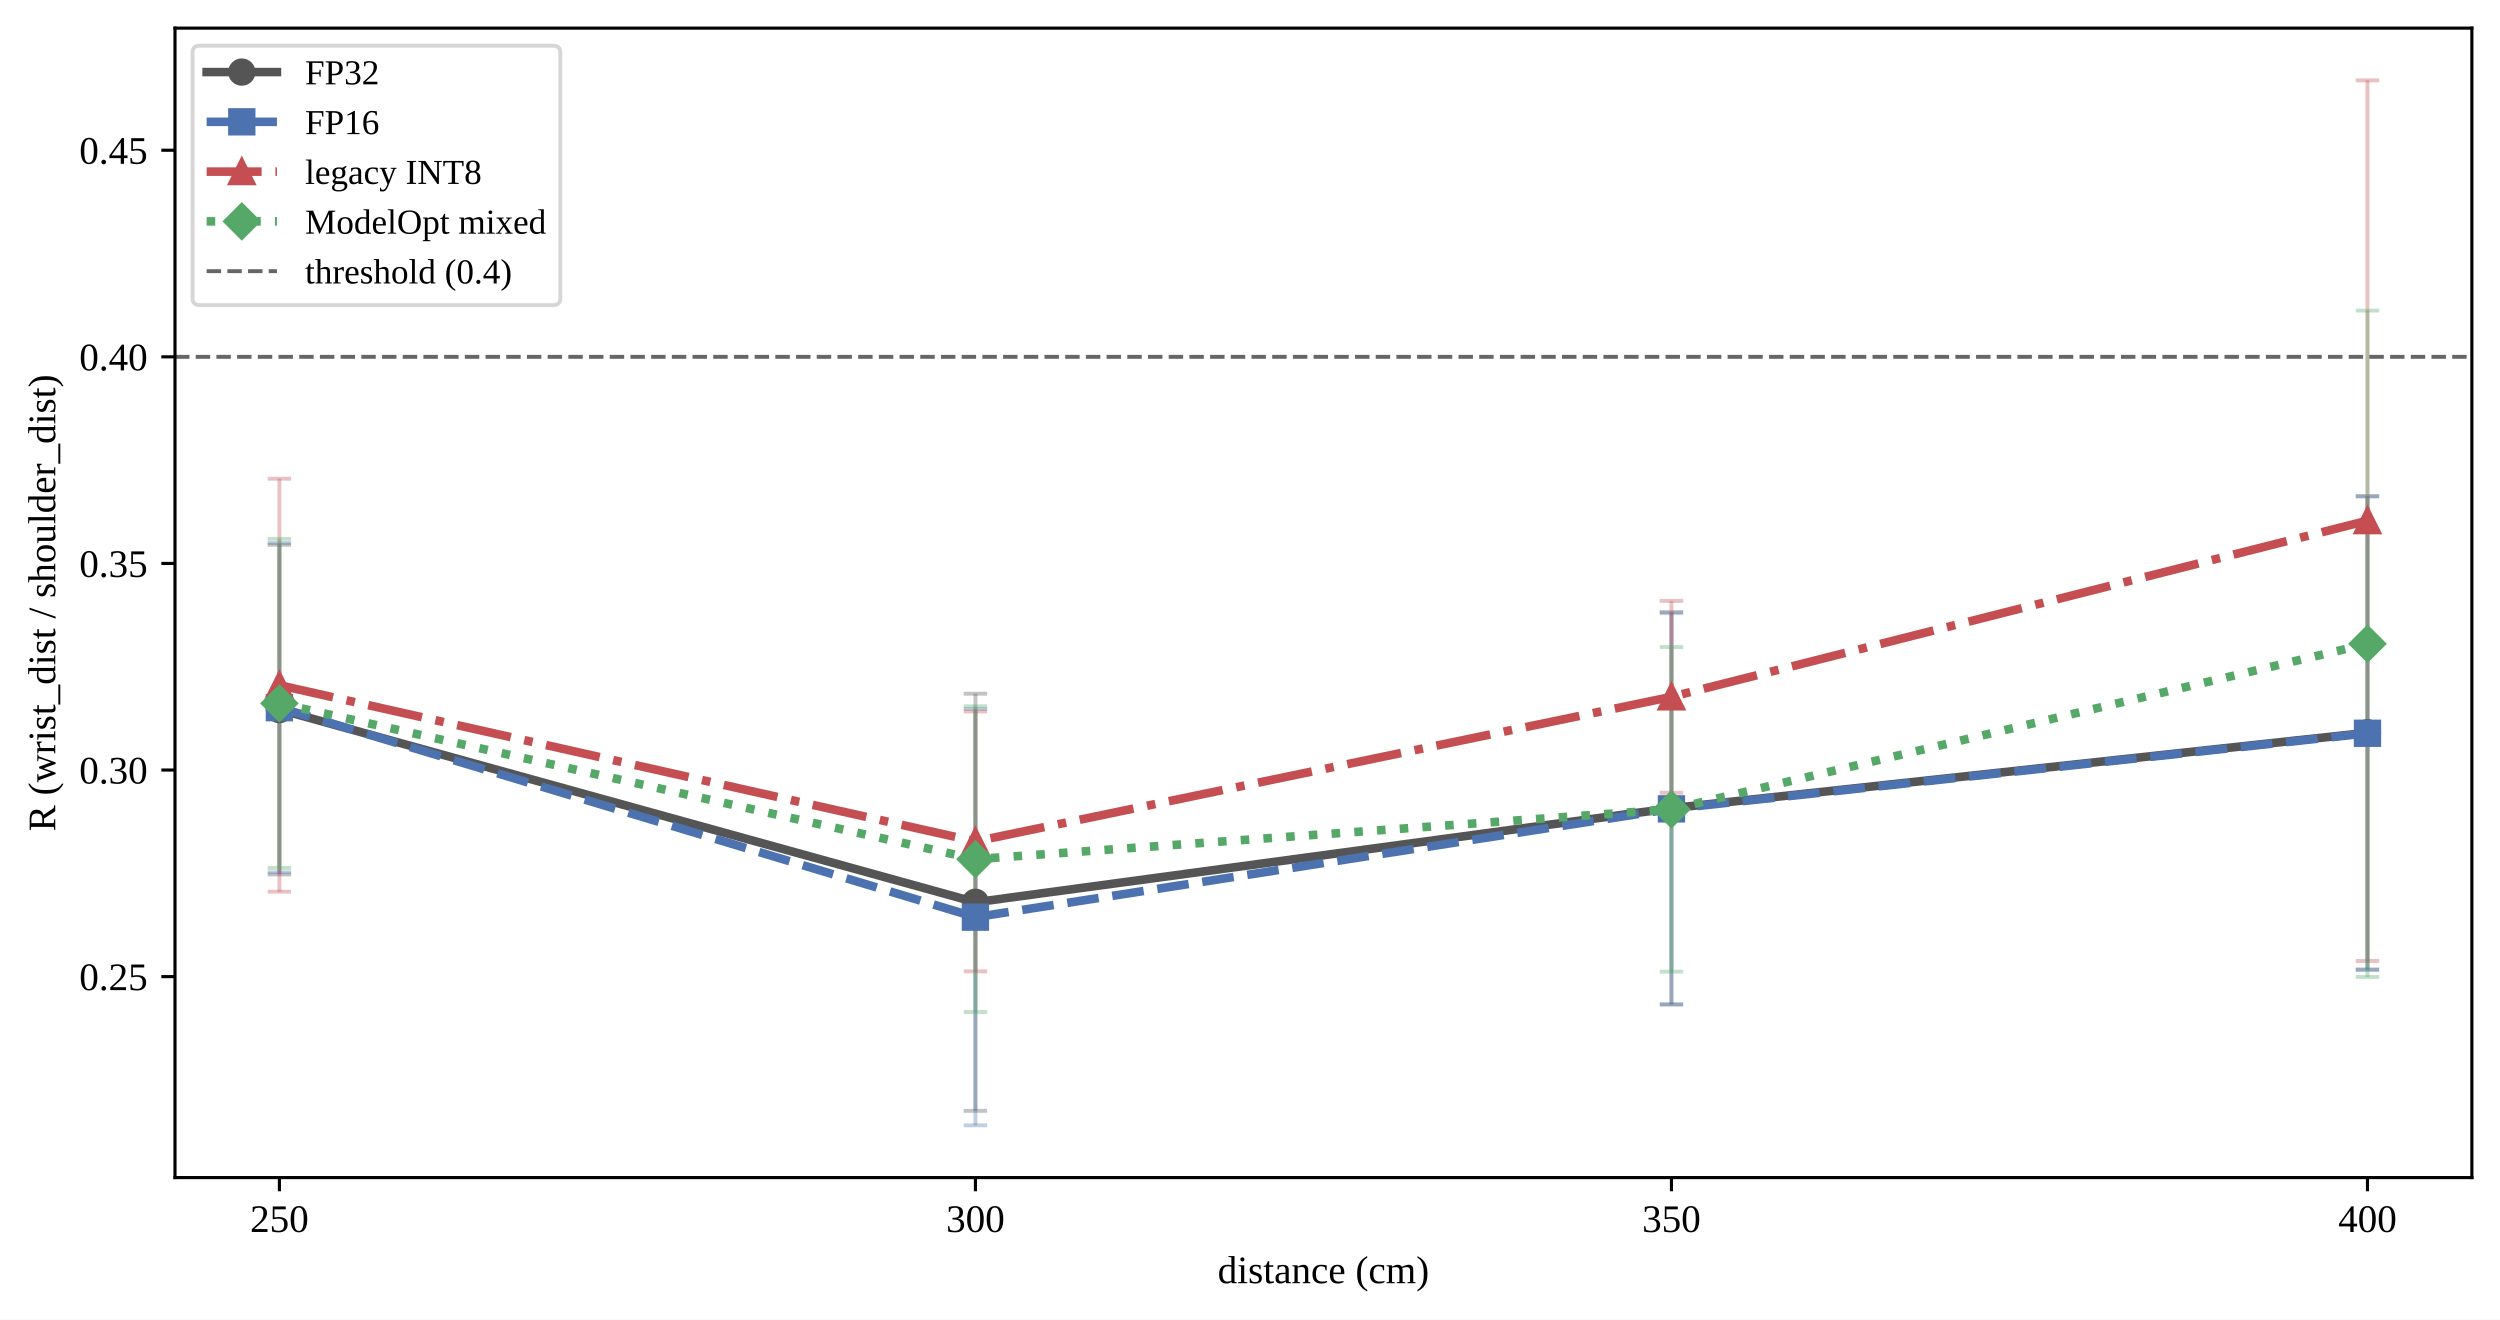
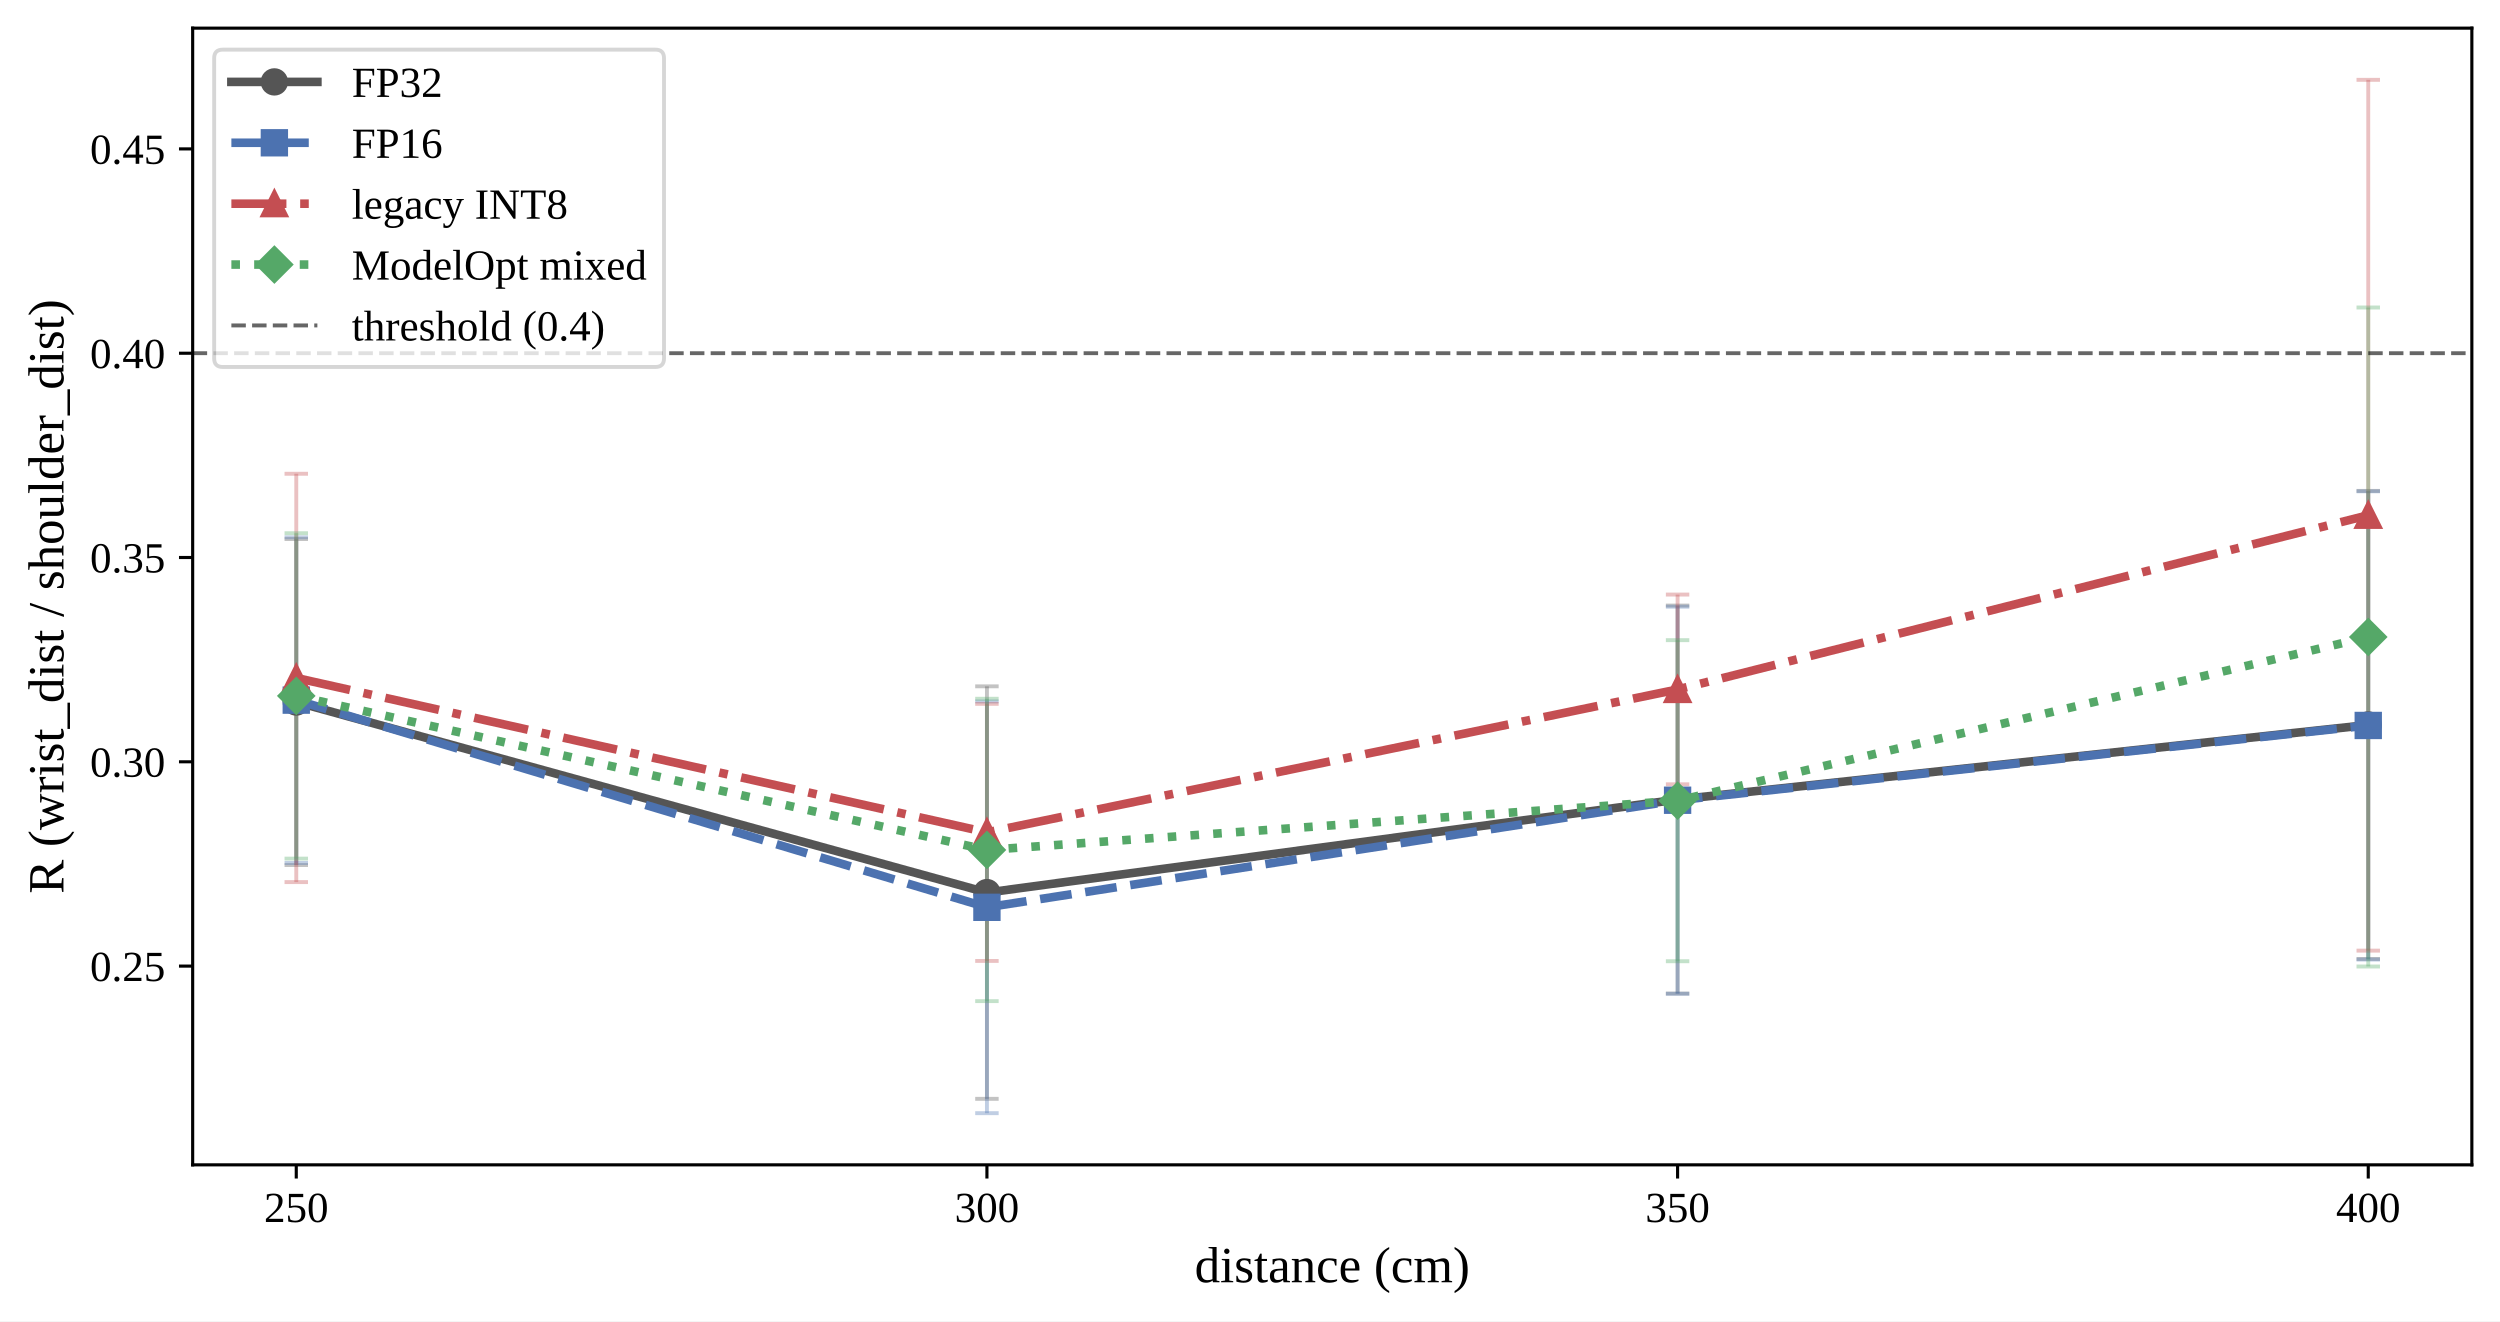
- <svg xmlns="http://www.w3.org/2000/svg" xmlns:xlink="http://www.w3.org/1999/xlink" width="640.042pt" height="337.876pt" viewBox="0 0 640.042 337.876" version="1.1">
+ <svg xmlns="http://www.w3.org/2000/svg" xmlns:xlink="http://www.w3.org/1999/xlink" width="639.483pt" height="337.993pt" viewBox="0 0 639.483 337.993" version="1.1">
  <defs>
    <style type="text/css">*{stroke-linejoin: round; stroke-linecap: butt}</style>
  </defs>
  <g id="figure_1">
    <g id="patch_1">
-       <path d="M 0 337.876  L 640.042 337.876  L 640.042 0  L 0 0  z " style="fill: #ffffff" />
+       <path d="M 0 337.993  L 639.483 337.993  L 639.483 0  L 0 0  z " style="fill: #ffffff" />
    </g>
    <g id="axes_1">
      <g id="patch_2">
-         <path d="M 44.802 301.482  L 632.842 301.482  L 632.842 7.2  L 44.802 7.2  z " style="fill: #ffffff" />
+         <path d="M 49.283 297.959  L 632.283 297.959  L 632.283 7.2  L 49.283 7.2  z " style="fill: #ffffff" />
      </g>
      <g id="LineCollection_1">
-         <path d="M 71.531 223.871  L 71.531 139.466  " clip-path="url(#p595fe25c7a)" style="fill: none; stroke: #555555; stroke-opacity: 0.35" />
-         <path d="M 249.725 284.393  L 249.725 177.595  " clip-path="url(#p595fe25c7a)" style="fill: none; stroke: #555555; stroke-opacity: 0.35" />
-         <path d="M 427.919 257.128  L 427.919 156.683  " clip-path="url(#p595fe25c7a)" style="fill: none; stroke: #555555; stroke-opacity: 0.35" />
-         <path d="M 606.113 248.173  L 606.113 127.005  " clip-path="url(#p595fe25c7a)" style="fill: none; stroke: #555555; stroke-opacity: 0.35" />
+         <path d="M 75.783 221.277  L 75.783 137.882  " clip-path="url(#p813cb335e0)" style="fill: none; stroke: #555555; stroke-opacity: 0.35" />
+         <path d="M 252.449 281.075  L 252.449 175.556  " clip-path="url(#p813cb335e0)" style="fill: none; stroke: #555555; stroke-opacity: 0.35" />
+         <path d="M 429.116 254.137  L 429.116 154.894  " clip-path="url(#p813cb335e0)" style="fill: none; stroke: #555555; stroke-opacity: 0.35" />
+         <path d="M 605.783 245.288  L 605.783 125.571  " clip-path="url(#p813cb335e0)" style="fill: none; stroke: #555555; stroke-opacity: 0.35" />
      </g>
      <g id="line2d_1">
        <defs>
-           <path id="me94c7e84cf" d="M 3 0  L -3 -0  " style="stroke: #555555; stroke-opacity: 0.35" />
-         </defs>
-         <g clip-path="url(#p595fe25c7a)">
-           <use xlink:href="#me94c7e84cf" x="71.531" y="223.871" style="fill: #1f77b4; fill-opacity: 0.35; stroke: #555555; stroke-opacity: 0.35" />
-           <use xlink:href="#me94c7e84cf" x="249.725" y="284.393" style="fill: #1f77b4; fill-opacity: 0.35; stroke: #555555; stroke-opacity: 0.35" />
-           <use xlink:href="#me94c7e84cf" x="427.919" y="257.128" style="fill: #1f77b4; fill-opacity: 0.35; stroke: #555555; stroke-opacity: 0.35" />
-           <use xlink:href="#me94c7e84cf" x="606.113" y="248.173" style="fill: #1f77b4; fill-opacity: 0.35; stroke: #555555; stroke-opacity: 0.35" />
+           <path id="me91c46470b" d="M 3 0  L -3 -0  " style="stroke: #555555; stroke-opacity: 0.35" />
+         </defs>
+         <g clip-path="url(#p813cb335e0)">
+           <use xlink:href="#me91c46470b" x="75.783" y="221.277" style="fill: #1f77b4; fill-opacity: 0.35; stroke: #555555; stroke-opacity: 0.35" />
+           <use xlink:href="#me91c46470b" x="252.449" y="281.075" style="fill: #1f77b4; fill-opacity: 0.35; stroke: #555555; stroke-opacity: 0.35" />
+           <use xlink:href="#me91c46470b" x="429.116" y="254.137" style="fill: #1f77b4; fill-opacity: 0.35; stroke: #555555; stroke-opacity: 0.35" />
+           <use xlink:href="#me91c46470b" x="605.783" y="245.288" style="fill: #1f77b4; fill-opacity: 0.35; stroke: #555555; stroke-opacity: 0.35" />
        </g>
      </g>
      <g id="line2d_2">
-         <g clip-path="url(#p595fe25c7a)">
-           <use xlink:href="#me94c7e84cf" x="71.531" y="139.466" style="fill: #1f77b4; fill-opacity: 0.35; stroke: #555555; stroke-opacity: 0.35" />
-           <use xlink:href="#me94c7e84cf" x="249.725" y="177.595" style="fill: #1f77b4; fill-opacity: 0.35; stroke: #555555; stroke-opacity: 0.35" />
-           <use xlink:href="#me94c7e84cf" x="427.919" y="156.683" style="fill: #1f77b4; fill-opacity: 0.35; stroke: #555555; stroke-opacity: 0.35" />
-           <use xlink:href="#me94c7e84cf" x="606.113" y="127.005" style="fill: #1f77b4; fill-opacity: 0.35; stroke: #555555; stroke-opacity: 0.35" />
+         <g clip-path="url(#p813cb335e0)">
+           <use xlink:href="#me91c46470b" x="75.783" y="137.882" style="fill: #1f77b4; fill-opacity: 0.35; stroke: #555555; stroke-opacity: 0.35" />
+           <use xlink:href="#me91c46470b" x="252.449" y="175.556" style="fill: #1f77b4; fill-opacity: 0.35; stroke: #555555; stroke-opacity: 0.35" />
+           <use xlink:href="#me91c46470b" x="429.116" y="154.894" style="fill: #1f77b4; fill-opacity: 0.35; stroke: #555555; stroke-opacity: 0.35" />
+           <use xlink:href="#me91c46470b" x="605.783" y="125.571" style="fill: #1f77b4; fill-opacity: 0.35; stroke: #555555; stroke-opacity: 0.35" />
        </g>
      </g>
      <g id="LineCollection_2">
-         <path d="M 71.531 223.327  L 71.531 139.021  " clip-path="url(#p595fe25c7a)" style="fill: none; stroke: #4c72b0; stroke-opacity: 0.35" />
-         <path d="M 249.725 288.105  L 249.725 181.513  " clip-path="url(#p595fe25c7a)" style="fill: none; stroke: #4c72b0; stroke-opacity: 0.35" />
-         <path d="M 427.919 257.189  L 427.919 156.985  " clip-path="url(#p595fe25c7a)" style="fill: none; stroke: #4c72b0; stroke-opacity: 0.35" />
-         <path d="M 606.113 248.341  L 606.113 127.116  " clip-path="url(#p595fe25c7a)" style="fill: none; stroke: #4c72b0; stroke-opacity: 0.35" />
+         <path d="M 75.783 220.74  L 75.783 137.443  " clip-path="url(#p813cb335e0)" style="fill: none; stroke: #4c72b0; stroke-opacity: 0.35" />
+         <path d="M 252.449 284.743  L 252.449 179.426  " clip-path="url(#p813cb335e0)" style="fill: none; stroke: #4c72b0; stroke-opacity: 0.35" />
+         <path d="M 429.116 254.196  L 429.116 155.192  " clip-path="url(#p813cb335e0)" style="fill: none; stroke: #4c72b0; stroke-opacity: 0.35" />
+         <path d="M 605.783 245.455  L 605.783 125.681  " clip-path="url(#p813cb335e0)" style="fill: none; stroke: #4c72b0; stroke-opacity: 0.35" />
      </g>
      <g id="line2d_3">
        <defs>
-           <path id="mc97f230ebc" d="M 3 0  L -3 -0  " style="stroke: #4c72b0; stroke-opacity: 0.35" />
-         </defs>
-         <g clip-path="url(#p595fe25c7a)">
-           <use xlink:href="#mc97f230ebc" x="71.531" y="223.327" style="fill: #1f77b4; fill-opacity: 0.35; stroke: #4c72b0; stroke-opacity: 0.35" />
-           <use xlink:href="#mc97f230ebc" x="249.725" y="288.105" style="fill: #1f77b4; fill-opacity: 0.35; stroke: #4c72b0; stroke-opacity: 0.35" />
-           <use xlink:href="#mc97f230ebc" x="427.919" y="257.189" style="fill: #1f77b4; fill-opacity: 0.35; stroke: #4c72b0; stroke-opacity: 0.35" />
-           <use xlink:href="#mc97f230ebc" x="606.113" y="248.341" style="fill: #1f77b4; fill-opacity: 0.35; stroke: #4c72b0; stroke-opacity: 0.35" />
+           <path id="m890ae90b11" d="M 3 0  L -3 -0  " style="stroke: #4c72b0; stroke-opacity: 0.35" />
+         </defs>
+         <g clip-path="url(#p813cb335e0)">
+           <use xlink:href="#m890ae90b11" x="75.783" y="220.74" style="fill: #1f77b4; fill-opacity: 0.35; stroke: #4c72b0; stroke-opacity: 0.35" />
+           <use xlink:href="#m890ae90b11" x="252.449" y="284.743" style="fill: #1f77b4; fill-opacity: 0.35; stroke: #4c72b0; stroke-opacity: 0.35" />
+           <use xlink:href="#m890ae90b11" x="429.116" y="254.196" style="fill: #1f77b4; fill-opacity: 0.35; stroke: #4c72b0; stroke-opacity: 0.35" />
+           <use xlink:href="#m890ae90b11" x="605.783" y="245.455" style="fill: #1f77b4; fill-opacity: 0.35; stroke: #4c72b0; stroke-opacity: 0.35" />
        </g>
      </g>
      <g id="line2d_4">
-         <g clip-path="url(#p595fe25c7a)">
-           <use xlink:href="#mc97f230ebc" x="71.531" y="139.021" style="fill: #1f77b4; fill-opacity: 0.35; stroke: #4c72b0; stroke-opacity: 0.35" />
-           <use xlink:href="#mc97f230ebc" x="249.725" y="181.513" style="fill: #1f77b4; fill-opacity: 0.35; stroke: #4c72b0; stroke-opacity: 0.35" />
-           <use xlink:href="#mc97f230ebc" x="427.919" y="156.985" style="fill: #1f77b4; fill-opacity: 0.35; stroke: #4c72b0; stroke-opacity: 0.35" />
-           <use xlink:href="#mc97f230ebc" x="606.113" y="127.116" style="fill: #1f77b4; fill-opacity: 0.35; stroke: #4c72b0; stroke-opacity: 0.35" />
+         <g clip-path="url(#p813cb335e0)">
+           <use xlink:href="#m890ae90b11" x="75.783" y="137.443" style="fill: #1f77b4; fill-opacity: 0.35; stroke: #4c72b0; stroke-opacity: 0.35" />
+           <use xlink:href="#m890ae90b11" x="252.449" y="179.426" style="fill: #1f77b4; fill-opacity: 0.35; stroke: #4c72b0; stroke-opacity: 0.35" />
+           <use xlink:href="#m890ae90b11" x="429.116" y="155.192" style="fill: #1f77b4; fill-opacity: 0.35; stroke: #4c72b0; stroke-opacity: 0.35" />
+           <use xlink:href="#m890ae90b11" x="605.783" y="125.681" style="fill: #1f77b4; fill-opacity: 0.35; stroke: #4c72b0; stroke-opacity: 0.35" />
        </g>
      </g>
      <g id="LineCollection_3">
-         <path d="M 71.531 228.285  L 71.531 122.567  " clip-path="url(#p595fe25c7a)" style="fill: none; stroke: #c44e52; stroke-opacity: 0.35" />
-         <path d="M 249.725 248.687  L 249.725 182.137  " clip-path="url(#p595fe25c7a)" style="fill: none; stroke: #c44e52; stroke-opacity: 0.35" />
-         <path d="M 427.919 202.957  L 427.919 153.844  " clip-path="url(#p595fe25c7a)" style="fill: none; stroke: #c44e52; stroke-opacity: 0.35" />
-         <path d="M 606.113 246.023  L 606.113 20.576  " clip-path="url(#p595fe25c7a)" style="fill: none; stroke: #c44e52; stroke-opacity: 0.35" />
+         <path d="M 75.783 225.639  L 75.783 121.186  " clip-path="url(#p813cb335e0)" style="fill: none; stroke: #c44e52; stroke-opacity: 0.35" />
+         <path d="M 252.449 245.797  L 252.449 180.043  " clip-path="url(#p813cb335e0)" style="fill: none; stroke: #c44e52; stroke-opacity: 0.35" />
+         <path d="M 429.116 200.613  L 429.116 152.089  " clip-path="url(#p813cb335e0)" style="fill: none; stroke: #c44e52; stroke-opacity: 0.35" />
+         <path d="M 605.783 243.164  L 605.783 20.416  " clip-path="url(#p813cb335e0)" style="fill: none; stroke: #c44e52; stroke-opacity: 0.35" />
      </g>
      <g id="line2d_5">
        <defs>
-           <path id="md09397adfb" d="M 3 0  L -3 -0  " style="stroke: #c44e52; stroke-opacity: 0.35" />
-         </defs>
-         <g clip-path="url(#p595fe25c7a)">
-           <use xlink:href="#md09397adfb" x="71.531" y="228.285" style="fill: #1f77b4; fill-opacity: 0.35; stroke: #c44e52; stroke-opacity: 0.35" />
-           <use xlink:href="#md09397adfb" x="249.725" y="248.687" style="fill: #1f77b4; fill-opacity: 0.35; stroke: #c44e52; stroke-opacity: 0.35" />
-           <use xlink:href="#md09397adfb" x="427.919" y="202.957" style="fill: #1f77b4; fill-opacity: 0.35; stroke: #c44e52; stroke-opacity: 0.35" />
-           <use xlink:href="#md09397adfb" x="606.113" y="246.023" style="fill: #1f77b4; fill-opacity: 0.35; stroke: #c44e52; stroke-opacity: 0.35" />
+           <path id="mecd82c5f8d" d="M 3 0  L -3 -0  " style="stroke: #c44e52; stroke-opacity: 0.35" />
+         </defs>
+         <g clip-path="url(#p813cb335e0)">
+           <use xlink:href="#mecd82c5f8d" x="75.783" y="225.639" style="fill: #1f77b4; fill-opacity: 0.35; stroke: #c44e52; stroke-opacity: 0.35" />
+           <use xlink:href="#mecd82c5f8d" x="252.449" y="245.797" style="fill: #1f77b4; fill-opacity: 0.35; stroke: #c44e52; stroke-opacity: 0.35" />
+           <use xlink:href="#mecd82c5f8d" x="429.116" y="200.613" style="fill: #1f77b4; fill-opacity: 0.35; stroke: #c44e52; stroke-opacity: 0.35" />
+           <use xlink:href="#mecd82c5f8d" x="605.783" y="243.164" style="fill: #1f77b4; fill-opacity: 0.35; stroke: #c44e52; stroke-opacity: 0.35" />
        </g>
      </g>
      <g id="line2d_6">
-         <g clip-path="url(#p595fe25c7a)">
-           <use xlink:href="#md09397adfb" x="71.531" y="122.567" style="fill: #1f77b4; fill-opacity: 0.35; stroke: #c44e52; stroke-opacity: 0.35" />
-           <use xlink:href="#md09397adfb" x="249.725" y="182.137" style="fill: #1f77b4; fill-opacity: 0.35; stroke: #c44e52; stroke-opacity: 0.35" />
-           <use xlink:href="#md09397adfb" x="427.919" y="153.844" style="fill: #1f77b4; fill-opacity: 0.35; stroke: #c44e52; stroke-opacity: 0.35" />
-           <use xlink:href="#md09397adfb" x="606.113" y="20.576" style="fill: #1f77b4; fill-opacity: 0.35; stroke: #c44e52; stroke-opacity: 0.35" />
+         <g clip-path="url(#p813cb335e0)">
+           <use xlink:href="#mecd82c5f8d" x="75.783" y="121.186" style="fill: #1f77b4; fill-opacity: 0.35; stroke: #c44e52; stroke-opacity: 0.35" />
+           <use xlink:href="#mecd82c5f8d" x="252.449" y="180.043" style="fill: #1f77b4; fill-opacity: 0.35; stroke: #c44e52; stroke-opacity: 0.35" />
+           <use xlink:href="#mecd82c5f8d" x="429.116" y="152.089" style="fill: #1f77b4; fill-opacity: 0.35; stroke: #c44e52; stroke-opacity: 0.35" />
+           <use xlink:href="#mecd82c5f8d" x="605.783" y="20.416" style="fill: #1f77b4; fill-opacity: 0.35; stroke: #c44e52; stroke-opacity: 0.35" />
        </g>
      </g>
      <g id="LineCollection_4">
-         <path d="M 71.531 222.198  L 71.531 137.957  " clip-path="url(#p595fe25c7a)" style="fill: none; stroke: #55a868; stroke-opacity: 0.35" />
-         <path d="M 249.725 259.1  L 249.725 180.814  " clip-path="url(#p595fe25c7a)" style="fill: none; stroke: #55a868; stroke-opacity: 0.35" />
-         <path d="M 427.919 248.765  L 427.919 165.65  " clip-path="url(#p595fe25c7a)" style="fill: none; stroke: #55a868; stroke-opacity: 0.35" />
-         <path d="M 606.113 250.128  L 606.113 79.522  " clip-path="url(#p595fe25c7a)" style="fill: none; stroke: #55a868; stroke-opacity: 0.35" />
+         <path d="M 75.783 219.624  L 75.783 136.392  " clip-path="url(#p813cb335e0)" style="fill: none; stroke: #55a868; stroke-opacity: 0.35" />
+         <path d="M 252.449 256.085  L 252.449 178.736  " clip-path="url(#p813cb335e0)" style="fill: none; stroke: #55a868; stroke-opacity: 0.35" />
+         <path d="M 429.116 245.874  L 429.116 163.753  " clip-path="url(#p813cb335e0)" style="fill: none; stroke: #55a868; stroke-opacity: 0.35" />
+         <path d="M 605.783 247.22  L 605.783 78.657  " clip-path="url(#p813cb335e0)" style="fill: none; stroke: #55a868; stroke-opacity: 0.35" />
      </g>
      <g id="line2d_7">
        <defs>
-           <path id="m57df1fe5be" d="M 3 0  L -3 -0  " style="stroke: #55a868; stroke-opacity: 0.35" />
-         </defs>
-         <g clip-path="url(#p595fe25c7a)">
-           <use xlink:href="#m57df1fe5be" x="71.531" y="222.198" style="fill: #1f77b4; fill-opacity: 0.35; stroke: #55a868; stroke-opacity: 0.35" />
-           <use xlink:href="#m57df1fe5be" x="249.725" y="259.1" style="fill: #1f77b4; fill-opacity: 0.35; stroke: #55a868; stroke-opacity: 0.35" />
-           <use xlink:href="#m57df1fe5be" x="427.919" y="248.765" style="fill: #1f77b4; fill-opacity: 0.35; stroke: #55a868; stroke-opacity: 0.35" />
-           <use xlink:href="#m57df1fe5be" x="606.113" y="250.128" style="fill: #1f77b4; fill-opacity: 0.35; stroke: #55a868; stroke-opacity: 0.35" />
+           <path id="m65ab8dd12a" d="M 3 0  L -3 -0  " style="stroke: #55a868; stroke-opacity: 0.35" />
+         </defs>
+         <g clip-path="url(#p813cb335e0)">
+           <use xlink:href="#m65ab8dd12a" x="75.783" y="219.624" style="fill: #1f77b4; fill-opacity: 0.35; stroke: #55a868; stroke-opacity: 0.35" />
+           <use xlink:href="#m65ab8dd12a" x="252.449" y="256.085" style="fill: #1f77b4; fill-opacity: 0.35; stroke: #55a868; stroke-opacity: 0.35" />
+           <use xlink:href="#m65ab8dd12a" x="429.116" y="245.874" style="fill: #1f77b4; fill-opacity: 0.35; stroke: #55a868; stroke-opacity: 0.35" />
+           <use xlink:href="#m65ab8dd12a" x="605.783" y="247.22" style="fill: #1f77b4; fill-opacity: 0.35; stroke: #55a868; stroke-opacity: 0.35" />
        </g>
      </g>
      <g id="line2d_8">
-         <g clip-path="url(#p595fe25c7a)">
-           <use xlink:href="#m57df1fe5be" x="71.531" y="137.957" style="fill: #1f77b4; fill-opacity: 0.35; stroke: #55a868; stroke-opacity: 0.35" />
-           <use xlink:href="#m57df1fe5be" x="249.725" y="180.814" style="fill: #1f77b4; fill-opacity: 0.35; stroke: #55a868; stroke-opacity: 0.35" />
-           <use xlink:href="#m57df1fe5be" x="427.919" y="165.65" style="fill: #1f77b4; fill-opacity: 0.35; stroke: #55a868; stroke-opacity: 0.35" />
-           <use xlink:href="#m57df1fe5be" x="606.113" y="79.522" style="fill: #1f77b4; fill-opacity: 0.35; stroke: #55a868; stroke-opacity: 0.35" />
+         <g clip-path="url(#p813cb335e0)">
+           <use xlink:href="#m65ab8dd12a" x="75.783" y="136.392" style="fill: #1f77b4; fill-opacity: 0.35; stroke: #55a868; stroke-opacity: 0.35" />
+           <use xlink:href="#m65ab8dd12a" x="252.449" y="178.736" style="fill: #1f77b4; fill-opacity: 0.35; stroke: #55a868; stroke-opacity: 0.35" />
+           <use xlink:href="#m65ab8dd12a" x="429.116" y="163.753" style="fill: #1f77b4; fill-opacity: 0.35; stroke: #55a868; stroke-opacity: 0.35" />
+           <use xlink:href="#m65ab8dd12a" x="605.783" y="78.657" style="fill: #1f77b4; fill-opacity: 0.35; stroke: #55a868; stroke-opacity: 0.35" />
        </g>
      </g>
      <g id="matplotlib.axis_1">
        <g id="xtick_1">
          <g id="line2d_9">
            <defs>
-               <path id="mc51661a781" d="M 0 0  L 0 3.5  " style="stroke: #000000; stroke-width: 0.8" />
+               <path id="mf9f987a975" d="M 0 0  L 0 3.5  " style="stroke: #000000; stroke-width: 0.8" />
            </defs>
            <g>
-               <use xlink:href="#mc51661a781" x="71.531" y="301.482" style="stroke: #000000; stroke-width: 0.8" />
+               <use xlink:href="#mf9f987a975" x="75.783" y="297.959" style="stroke: #000000; stroke-width: 0.8" />
            </g>
          </g>
          <g id="text_1">
-             <text style="font-size: 10px; font-family: 'Times New Roman'; text-anchor: middle" x="71.531" y="315.415" transform="rotate(-0 71.53104 315.4154)">250</text>
+             <text style="font-size: 11px; font-family: 'Times New Roman'; text-anchor: middle" x="75.783" y="312.586" transform="rotate(-0 75.78254 312.586)">250</text>
          </g>
        </g>
        <g id="xtick_2">
          <g id="line2d_10">
            <g>
-               <use xlink:href="#mc51661a781" x="249.725" y="301.482" style="stroke: #000000; stroke-width: 0.8" />
+               <use xlink:href="#mf9f987a975" x="252.449" y="297.959" style="stroke: #000000; stroke-width: 0.8" />
            </g>
          </g>
          <g id="text_2">
-             <text style="font-size: 10px; font-family: 'Times New Roman'; text-anchor: middle" x="249.725" y="315.415" transform="rotate(-0 249.725 315.4154)">300</text>
+             <text style="font-size: 11px; font-family: 'Times New Roman'; text-anchor: middle" x="252.449" y="312.586" transform="rotate(-0 252.4492 312.586)">300</text>
          </g>
        </g>
        <g id="xtick_3">
          <g id="line2d_11">
            <g>
-               <use xlink:href="#mc51661a781" x="427.919" y="301.482" style="stroke: #000000; stroke-width: 0.8" />
+               <use xlink:href="#mf9f987a975" x="429.116" y="297.959" style="stroke: #000000; stroke-width: 0.8" />
            </g>
          </g>
          <g id="text_3">
-             <text style="font-size: 10px; font-family: 'Times New Roman'; text-anchor: middle" x="427.919" y="315.415" transform="rotate(-0 427.9189 315.4154)">350</text>
+             <text style="font-size: 11px; font-family: 'Times New Roman'; text-anchor: middle" x="429.116" y="312.586" transform="rotate(-0 429.1159 312.586)">350</text>
          </g>
        </g>
        <g id="xtick_4">
          <g id="line2d_12">
            <g>
-               <use xlink:href="#mc51661a781" x="606.113" y="301.482" style="stroke: #000000; stroke-width: 0.8" />
+               <use xlink:href="#mf9f987a975" x="605.783" y="297.959" style="stroke: #000000; stroke-width: 0.8" />
            </g>
          </g>
          <g id="text_4">
-             <text style="font-size: 10px; font-family: 'Times New Roman'; text-anchor: middle" x="606.113" y="315.415" transform="rotate(-0 606.1129 315.4154)">400</text>
+             <text style="font-size: 11px; font-family: 'Times New Roman'; text-anchor: middle" x="605.783" y="312.586" transform="rotate(-0 605.7825 312.586)">400</text>
          </g>
        </g>
        <g id="text_5">
-           <text style="font-size: 10px; font-family: 'Times New Roman'; text-anchor: middle" x="338.822" y="328.517" transform="rotate(-0 338.822 328.5173)">distance (cm)</text>
+           <text style="font-size: 13px; font-family: 'Times New Roman'; text-anchor: middle" x="340.783" y="327.987" transform="rotate(-0 340.7825 327.9869)">distance (cm)</text>
        </g>
      </g>
      <g id="matplotlib.axis_2">
        <g id="ytick_1">
          <g id="line2d_13">
            <defs>
-               <path id="me129ee9101" d="M 0 0  L -3.5 0  " style="stroke: #000000; stroke-width: 0.8" />
+               <path id="m4462bbdd1d" d="M 0 0  L -3.5 0  " style="stroke: #000000; stroke-width: 0.8" />
            </defs>
            <g>
-               <use xlink:href="#me129ee9101" x="44.802" y="250.027" style="stroke: #000000; stroke-width: 0.8" />
+               <use xlink:href="#m4462bbdd1d" x="49.283" y="247.12" style="stroke: #000000; stroke-width: 0.8" />
            </g>
          </g>
          <g id="text_6">
-             <text style="font-size: 10px; font-family: 'Times New Roman'; text-anchor: end" x="37.802" y="253.494" transform="rotate(-0 37.80195 253.4937)">0.25</text>
+             <text style="font-size: 11px; font-family: 'Times New Roman'; text-anchor: end" x="42.283" y="250.934" transform="rotate(-0 42.28254 250.9336)">0.25</text>
          </g>
        </g>
        <g id="ytick_2">
          <g id="line2d_14">
            <g>
-               <use xlink:href="#me129ee9101" x="44.802" y="197.136" style="stroke: #000000; stroke-width: 0.8" />
+               <use xlink:href="#m4462bbdd1d" x="49.283" y="194.863" style="stroke: #000000; stroke-width: 0.8" />
            </g>
          </g>
          <g id="text_7">
-             <text style="font-size: 10px; font-family: 'Times New Roman'; text-anchor: end" x="37.802" y="200.603" transform="rotate(-0 37.80195 200.6032)">0.30</text>
+             <text style="font-size: 11px; font-family: 'Times New Roman'; text-anchor: end" x="42.283" y="198.676" transform="rotate(-0 42.28254 198.6762)">0.30</text>
          </g>
        </g>
        <g id="ytick_3">
          <g id="line2d_15">
            <g>
-               <use xlink:href="#me129ee9101" x="44.802" y="144.246" style="stroke: #000000; stroke-width: 0.8" />
+               <use xlink:href="#m4462bbdd1d" x="49.283" y="142.605" style="stroke: #000000; stroke-width: 0.8" />
            </g>
          </g>
          <g id="text_8">
-             <text style="font-size: 10px; font-family: 'Times New Roman'; text-anchor: end" x="37.802" y="147.713" transform="rotate(-0 37.80195 147.7127)">0.35</text>
+             <text style="font-size: 11px; font-family: 'Times New Roman'; text-anchor: end" x="42.283" y="146.419" transform="rotate(-0 42.28254 146.4188)">0.35</text>
          </g>
        </g>
        <g id="ytick_4">
          <g id="line2d_16">
            <g>
-               <use xlink:href="#me129ee9101" x="44.802" y="91.355" style="stroke: #000000; stroke-width: 0.8" />
+               <use xlink:href="#m4462bbdd1d" x="49.283" y="90.348" style="stroke: #000000; stroke-width: 0.8" />
            </g>
          </g>
          <g id="text_9">
-             <text style="font-size: 10px; font-family: 'Times New Roman'; text-anchor: end" x="37.802" y="94.822" transform="rotate(-0 37.80195 94.82216)">0.40</text>
+             <text style="font-size: 11px; font-family: 'Times New Roman'; text-anchor: end" x="42.283" y="94.161" transform="rotate(-0 42.28254 94.16144)">0.40</text>
          </g>
        </g>
        <g id="ytick_5">
          <g id="line2d_17">
            <g>
-               <use xlink:href="#me129ee9101" x="44.802" y="38.465" style="stroke: #000000; stroke-width: 0.8" />
+               <use xlink:href="#m4462bbdd1d" x="49.283" y="38.091" style="stroke: #000000; stroke-width: 0.8" />
            </g>
          </g>
          <g id="text_10">
-             <text style="font-size: 10px; font-family: 'Times New Roman'; text-anchor: end" x="37.802" y="41.932" transform="rotate(-0 37.80195 41.93164)">0.45</text>
+             <text style="font-size: 11px; font-family: 'Times New Roman'; text-anchor: end" x="42.283" y="41.904" transform="rotate(-0 42.28254 41.90406)">0.45</text>
          </g>
        </g>
        <g id="text_11">
-           <text style="font-size: 10px; font-family: 'Times New Roman'; text-anchor: middle" x="14.144" y="154.341" transform="rotate(-90 14.14375 154.3409)">R (wrist_dist / shoulder_dist)</text>
+           <text style="font-size: 13px; font-family: 'Times New Roman'; text-anchor: middle" x="16.227" y="152.58" transform="rotate(-90 16.22687 152.5795)">R (wrist_dist / shoulder_dist)</text>
        </g>
      </g>
      <g id="line2d_18">
-         <path d="M 71.531 181.668  L 249.725 230.994  L 427.919 206.906  L 606.113 187.589  " clip-path="url(#p595fe25c7a)" style="fill: none; stroke: #555555; stroke-width: 2.2; stroke-linecap: square" />
-         <defs>
-           <path id="m875f2e1ff0" d="M 0 3  C 0.796 3 1.559 2.684 2.121 2.121  C 2.684 1.559 3 0.796 3 0  C 3 -0.796 2.684 -1.559 2.121 -2.121  C 1.559 -2.684 0.796 -3 0 -3  C -0.796 -3 -1.559 -2.684 -2.121 -2.121  C -2.684 -1.559 -3 -0.796 -3 0  C -3 0.796 -2.684 1.559 -2.121 2.121  C -1.559 2.684 -0.796 3 0 3  z " style="stroke: #555555" />
-         </defs>
-         <g clip-path="url(#p595fe25c7a)">
-           <use xlink:href="#m875f2e1ff0" x="71.531" y="181.668" style="fill: #555555; stroke: #555555" />
-           <use xlink:href="#m875f2e1ff0" x="249.725" y="230.994" style="fill: #555555; stroke: #555555" />
-           <use xlink:href="#m875f2e1ff0" x="427.919" y="206.906" style="fill: #555555; stroke: #555555" />
-           <use xlink:href="#m875f2e1ff0" x="606.113" y="187.589" style="fill: #555555; stroke: #555555" />
+         <path d="M 75.783 179.58  L 252.449 228.315  L 429.116 204.515  L 605.783 185.43  " clip-path="url(#p813cb335e0)" style="fill: none; stroke: #555555; stroke-width: 2.2; stroke-linecap: square" />
+         <defs>
+           <path id="ma9b12a5c5d" d="M 0 3  C 0.796 3 1.559 2.684 2.121 2.121  C 2.684 1.559 3 0.796 3 0  C 3 -0.796 2.684 -1.559 2.121 -2.121  C 1.559 -2.684 0.796 -3 0 -3  C -0.796 -3 -1.559 -2.684 -2.121 -2.121  C -2.684 -1.559 -3 -0.796 -3 0  C -3 0.796 -2.684 1.559 -2.121 2.121  C -1.559 2.684 -0.796 3 0 3  z " style="stroke: #555555" />
+         </defs>
+         <g clip-path="url(#p813cb335e0)">
+           <use xlink:href="#ma9b12a5c5d" x="75.783" y="179.58" style="fill: #555555; stroke: #555555" />
+           <use xlink:href="#ma9b12a5c5d" x="252.449" y="228.315" style="fill: #555555; stroke: #555555" />
+           <use xlink:href="#ma9b12a5c5d" x="429.116" y="204.515" style="fill: #555555; stroke: #555555" />
+           <use xlink:href="#ma9b12a5c5d" x="605.783" y="185.43" style="fill: #555555; stroke: #555555" />
        </g>
      </g>
      <g id="line2d_19">
-         <path d="M 71.531 181.174  L 249.725 234.809  L 427.919 207.087  L 606.113 187.729  " clip-path="url(#p595fe25c7a)" style="fill: none; stroke-dasharray: 8.14,3.52; stroke-dashoffset: 0; stroke: #4c72b0; stroke-width: 2.2" />
-         <defs>
-           <path id="m4ba7f0a561" d="M -3 3  L 3 3  L 3 -3  L -3 -3  z " style="stroke: #4c72b0; stroke-linejoin: miter" />
-         </defs>
-         <g clip-path="url(#p595fe25c7a)">
-           <use xlink:href="#m4ba7f0a561" x="71.531" y="181.174" style="fill: #4c72b0; stroke: #4c72b0; stroke-linejoin: miter" />
-           <use xlink:href="#m4ba7f0a561" x="249.725" y="234.809" style="fill: #4c72b0; stroke: #4c72b0; stroke-linejoin: miter" />
-           <use xlink:href="#m4ba7f0a561" x="427.919" y="207.087" style="fill: #4c72b0; stroke: #4c72b0; stroke-linejoin: miter" />
-           <use xlink:href="#m4ba7f0a561" x="606.113" y="187.729" style="fill: #4c72b0; stroke: #4c72b0; stroke-linejoin: miter" />
+         <path d="M 75.783 179.091  L 252.449 232.084  L 429.116 204.694  L 605.783 185.568  " clip-path="url(#p813cb335e0)" style="fill: none; stroke-dasharray: 8.14,3.52; stroke-dashoffset: 0; stroke: #4c72b0; stroke-width: 2.2" />
+         <defs>
+           <path id="mb8e370d101" d="M -3 3  L 3 3  L 3 -3  L -3 -3  z " style="stroke: #4c72b0; stroke-linejoin: miter" />
+         </defs>
+         <g clip-path="url(#p813cb335e0)">
+           <use xlink:href="#mb8e370d101" x="75.783" y="179.091" style="fill: #4c72b0; stroke: #4c72b0; stroke-linejoin: miter" />
+           <use xlink:href="#mb8e370d101" x="252.449" y="232.084" style="fill: #4c72b0; stroke: #4c72b0; stroke-linejoin: miter" />
+           <use xlink:href="#mb8e370d101" x="429.116" y="204.694" style="fill: #4c72b0; stroke: #4c72b0; stroke-linejoin: miter" />
+           <use xlink:href="#mb8e370d101" x="605.783" y="185.568" style="fill: #4c72b0; stroke: #4c72b0; stroke-linejoin: miter" />
        </g>
      </g>
      <g id="line2d_20">
-         <path d="M 71.531 175.426  L 249.725 215.412  L 427.919 178.4  L 606.113 133.3  " clip-path="url(#p595fe25c7a)" style="fill: none; stroke-dasharray: 14.08,3.52,2.2,3.52; stroke-dashoffset: 0; stroke: #c44e52; stroke-width: 2.2" />
-         <defs>
-           <path id="mc979ea426b" d="M 0 -3  L -3 3  L 3 3  z " style="stroke: #c44e52; stroke-linejoin: miter" />
-         </defs>
-         <g clip-path="url(#p595fe25c7a)">
-           <use xlink:href="#mc979ea426b" x="71.531" y="175.426" style="fill: #c44e52; stroke: #c44e52; stroke-linejoin: miter" />
-           <use xlink:href="#mc979ea426b" x="249.725" y="215.412" style="fill: #c44e52; stroke: #c44e52; stroke-linejoin: miter" />
-           <use xlink:href="#mc979ea426b" x="427.919" y="178.4" style="fill: #c44e52; stroke: #c44e52; stroke-linejoin: miter" />
-           <use xlink:href="#mc979ea426b" x="606.113" y="133.3" style="fill: #c44e52; stroke: #c44e52; stroke-linejoin: miter" />
+         <path d="M 75.783 173.412  L 252.449 212.92  L 429.116 176.351  L 605.783 131.79  " clip-path="url(#p813cb335e0)" style="fill: none; stroke-dasharray: 14.08,3.52,2.2,3.52; stroke-dashoffset: 0; stroke: #c44e52; stroke-width: 2.2" />
+         <defs>
+           <path id="m9a2f8d8050" d="M 0 -3  L -3 3  L 3 3  z " style="stroke: #c44e52; stroke-linejoin: miter" />
+         </defs>
+         <g clip-path="url(#p813cb335e0)">
+           <use xlink:href="#m9a2f8d8050" x="75.783" y="173.412" style="fill: #c44e52; stroke: #c44e52; stroke-linejoin: miter" />
+           <use xlink:href="#m9a2f8d8050" x="252.449" y="212.92" style="fill: #c44e52; stroke: #c44e52; stroke-linejoin: miter" />
+           <use xlink:href="#m9a2f8d8050" x="429.116" y="176.351" style="fill: #c44e52; stroke: #c44e52; stroke-linejoin: miter" />
+           <use xlink:href="#m9a2f8d8050" x="605.783" y="131.79" style="fill: #c44e52; stroke: #c44e52; stroke-linejoin: miter" />
        </g>
      </g>
      <g id="line2d_21">
-         <path d="M 71.531 180.078  L 249.725 219.957  L 427.919 207.208  L 606.113 164.825  " clip-path="url(#p595fe25c7a)" style="fill: none; stroke-dasharray: 2.2,3.63; stroke-dashoffset: 0; stroke: #55a868; stroke-width: 2.2" />
-         <defs>
-           <path id="m5300e01d4a" d="M 0 4.243  L 4.243 0  L 0 -4.243  L -4.243 0  z " style="stroke: #55a868; stroke-linejoin: miter" />
-         </defs>
-         <g clip-path="url(#p595fe25c7a)">
-           <use xlink:href="#m5300e01d4a" x="71.531" y="180.078" style="fill: #55a868; stroke: #55a868; stroke-linejoin: miter" />
-           <use xlink:href="#m5300e01d4a" x="249.725" y="219.957" style="fill: #55a868; stroke: #55a868; stroke-linejoin: miter" />
-           <use xlink:href="#m5300e01d4a" x="427.919" y="207.208" style="fill: #55a868; stroke: #55a868; stroke-linejoin: miter" />
-           <use xlink:href="#m5300e01d4a" x="606.113" y="164.825" style="fill: #55a868; stroke: #55a868; stroke-linejoin: miter" />
+         <path d="M 75.783 178.008  L 252.449 217.41  L 429.116 204.813  L 605.783 162.938  " clip-path="url(#p813cb335e0)" style="fill: none; stroke-dasharray: 2.2,3.63; stroke-dashoffset: 0; stroke: #55a868; stroke-width: 2.2" />
+         <defs>
+           <path id="m9bc915a4bb" d="M 0 4.243  L 4.243 0  L 0 -4.243  L -4.243 0  z " style="stroke: #55a868; stroke-linejoin: miter" />
+         </defs>
+         <g clip-path="url(#p813cb335e0)">
+           <use xlink:href="#m9bc915a4bb" x="75.783" y="178.008" style="fill: #55a868; stroke: #55a868; stroke-linejoin: miter" />
+           <use xlink:href="#m9bc915a4bb" x="252.449" y="217.41" style="fill: #55a868; stroke: #55a868; stroke-linejoin: miter" />
+           <use xlink:href="#m9bc915a4bb" x="429.116" y="204.813" style="fill: #55a868; stroke: #55a868; stroke-linejoin: miter" />
+           <use xlink:href="#m9bc915a4bb" x="605.783" y="162.938" style="fill: #55a868; stroke: #55a868; stroke-linejoin: miter" />
        </g>
      </g>
      <g id="line2d_22">
-         <path d="M 44.802 91.355  L 632.842 91.355  " clip-path="url(#p595fe25c7a)" style="fill: none; stroke-dasharray: 3.7,1.6; stroke-dashoffset: 0; stroke: #000000; stroke-opacity: 0.6" />
+         <path d="M 49.283 90.348  L 632.283 90.348  " clip-path="url(#p813cb335e0)" style="fill: none; stroke-dasharray: 3.7,1.6; stroke-dashoffset: 0; stroke: #000000; stroke-opacity: 0.6" />
      </g>
      <g id="patch_3">
-         <path d="M 44.802 301.482  L 44.802 7.2  " style="fill: none; stroke: #000000; stroke-width: 0.8; stroke-linejoin: miter; stroke-linecap: square" />
+         <path d="M 49.283 297.959  L 49.283 7.2  " style="fill: none; stroke: #000000; stroke-width: 0.8; stroke-linejoin: miter; stroke-linecap: square" />
      </g>
      <g id="patch_4">
-         <path d="M 632.842 301.482  L 632.842 7.2  " style="fill: none; stroke: #000000; stroke-width: 0.8; stroke-linejoin: miter; stroke-linecap: square" />
+         <path d="M 632.283 297.959  L 632.283 7.2  " style="fill: none; stroke: #000000; stroke-width: 0.8; stroke-linejoin: miter; stroke-linecap: square" />
      </g>
      <g id="patch_5">
-         <path d="M 44.802 301.482  L 632.842 301.482  " style="fill: none; stroke: #000000; stroke-width: 0.8; stroke-linejoin: miter; stroke-linecap: square" />
+         <path d="M 49.283 297.959  L 632.283 297.959  " style="fill: none; stroke: #000000; stroke-width: 0.8; stroke-linejoin: miter; stroke-linecap: square" />
      </g>
      <g id="patch_6">
-         <path d="M 44.802 7.2  L 632.842 7.2  " style="fill: none; stroke: #000000; stroke-width: 0.8; stroke-linejoin: miter; stroke-linecap: square" />
+         <path d="M 49.283 7.2  L 632.283 7.2  " style="fill: none; stroke: #000000; stroke-width: 0.8; stroke-linejoin: miter; stroke-linecap: square" />
      </g>
      <g id="legend_1">
        <g id="patch_7">
-           <path d="M 51.102 78.112  L 141.646 78.112  Q 143.446 78.112 143.446 76.312  L 143.446 13.5  Q 143.446 11.7 141.646 11.7  L 51.102 11.7  Q 49.302 11.7 49.302 13.5  L 49.302 76.312  Q 49.302 78.112 51.102 78.112  z " style="fill: #ffffff; opacity: 0.8; stroke: #cccccc; stroke-linejoin: miter" />
+           <path d="M 56.983 93.87  L 167.648 93.87  Q 169.848 93.87 169.848 91.67  L 169.848 14.9  Q 169.848 12.7 167.648 12.7  L 56.983 12.7  Q 54.783 12.7 54.783 14.9  L 54.783 91.67  Q 54.783 93.87 56.983 93.87  z " style="fill: #ffffff; opacity: 0.8; stroke: #cccccc; stroke-linejoin: miter" />
        </g>
        <g id="line2d_23">
-           <path d="M 52.902 18.45  L 61.902 18.45  L 70.902 18.45  " style="fill: none; stroke: #555555; stroke-width: 2.2; stroke-linecap: square" />
+           <path d="M 59.183 20.95  L 70.183 20.95  L 81.183 20.95  " style="fill: none; stroke: #555555; stroke-width: 2.2; stroke-linecap: square" />
          <g>
-             <use xlink:href="#m875f2e1ff0" x="61.902" y="18.45" style="fill: #555555; stroke: #555555" />
+             <use xlink:href="#ma9b12a5c5d" x="70.183" y="20.95" style="fill: #555555; stroke: #555555" />
          </g>
        </g>
        <g id="text_12">
-           <text style="font-size: 9px; font-family: 'Times New Roman'; text-anchor: start" x="78.102" y="21.6" transform="rotate(-0 78.10195 21.6)">FP32</text>
+           <text style="font-size: 11px; font-family: 'Times New Roman'; text-anchor: start" x="89.983" y="24.8" transform="rotate(-0 89.98254 24.8)">FP32</text>
        </g>
        <g id="line2d_24">
-           <path d="M 52.902 31.192  L 61.902 31.192  L 70.902 31.192  " style="fill: none; stroke-dasharray: 8.14,3.52; stroke-dashoffset: 0; stroke: #4c72b0; stroke-width: 2.2" />
+           <path d="M 59.183 36.524  L 70.183 36.524  L 81.183 36.524  " style="fill: none; stroke-dasharray: 8.14,3.52; stroke-dashoffset: 0; stroke: #4c72b0; stroke-width: 2.2" />
          <g>
-             <use xlink:href="#m4ba7f0a561" x="61.902" y="31.192" style="fill: #4c72b0; stroke: #4c72b0; stroke-linejoin: miter" />
+             <use xlink:href="#mb8e370d101" x="70.183" y="36.524" style="fill: #4c72b0; stroke: #4c72b0; stroke-linejoin: miter" />
          </g>
        </g>
        <g id="text_13">
-           <text style="font-size: 9px; font-family: 'Times New Roman'; text-anchor: start" x="78.102" y="34.342" transform="rotate(-0 78.10195 34.34238)">FP16</text>
+           <text style="font-size: 11px; font-family: 'Times New Roman'; text-anchor: start" x="89.983" y="40.374" transform="rotate(-0 89.98254 40.37402)">FP16</text>
        </g>
        <g id="line2d_25">
-           <path d="M 52.902 43.935  L 61.902 43.935  L 70.902 43.935  " style="fill: none; stroke-dasharray: 14.08,3.52,2.2,3.52; stroke-dashoffset: 0; stroke: #c44e52; stroke-width: 2.2" />
+           <path d="M 59.183 52.098  L 70.183 52.098  L 81.183 52.098  " style="fill: none; stroke-dasharray: 14.08,3.52,2.2,3.52; stroke-dashoffset: 0; stroke: #c44e52; stroke-width: 2.2" />
          <g>
-             <use xlink:href="#mc979ea426b" x="61.902" y="43.935" style="fill: #c44e52; stroke: #c44e52; stroke-linejoin: miter" />
+             <use xlink:href="#m9a2f8d8050" x="70.183" y="52.098" style="fill: #c44e52; stroke: #c44e52; stroke-linejoin: miter" />
          </g>
        </g>
        <g id="text_14">
-           <text style="font-size: 9px; font-family: 'Times New Roman'; text-anchor: start" x="78.102" y="47.085" transform="rotate(-0 78.10195 47.08477)">legacy INT8</text>
+           <text style="font-size: 11px; font-family: 'Times New Roman'; text-anchor: start" x="89.983" y="55.948" transform="rotate(-0 89.98254 55.94805)">legacy INT8</text>
        </g>
        <g id="line2d_26">
-           <path d="M 52.902 56.677  L 61.902 56.677  L 70.902 56.677  " style="fill: none; stroke-dasharray: 2.2,3.63; stroke-dashoffset: 0; stroke: #55a868; stroke-width: 2.2" />
+           <path d="M 59.183 67.672  L 70.183 67.672  L 81.183 67.672  " style="fill: none; stroke-dasharray: 2.2,3.63; stroke-dashoffset: 0; stroke: #55a868; stroke-width: 2.2" />
          <g>
-             <use xlink:href="#m5300e01d4a" x="61.902" y="56.677" style="fill: #55a868; stroke: #55a868; stroke-linejoin: miter" />
+             <use xlink:href="#m9bc915a4bb" x="70.183" y="67.672" style="fill: #55a868; stroke: #55a868; stroke-linejoin: miter" />
          </g>
        </g>
        <g id="text_15">
-           <text style="font-size: 9px; font-family: 'Times New Roman'; text-anchor: start" x="78.102" y="59.827" transform="rotate(-0 78.10195 59.82715)">ModelOpt mixed</text>
+           <text style="font-size: 11px; font-family: 'Times New Roman'; text-anchor: start" x="89.983" y="71.522" transform="rotate(-0 89.98254 71.52207)">ModelOpt mixed</text>
        </g>
        <g id="line2d_27">
-           <path d="M 52.902 69.42  L 61.902 69.42  L 70.902 69.42  " style="fill: none; stroke-dasharray: 3.7,1.6; stroke-dashoffset: 0; stroke: #000000; stroke-opacity: 0.6" />
+           <path d="M 59.183 83.246  L 70.183 83.246  L 81.183 83.246  " style="fill: none; stroke-dasharray: 3.7,1.6; stroke-dashoffset: 0; stroke: #000000; stroke-opacity: 0.6" />
        </g>
        <g id="text_16">
-           <text style="font-size: 9px; font-family: 'Times New Roman'; text-anchor: start" x="78.102" y="72.57" transform="rotate(-0 78.10195 72.56953)">threshold (0.4)</text>
+           <text style="font-size: 11px; font-family: 'Times New Roman'; text-anchor: start" x="89.983" y="87.096" transform="rotate(-0 89.98254 87.09609)">threshold (0.4)</text>
        </g>
      </g>
    </g>
  </g>
  <defs>
-     <clipPath id="p595fe25c7a">
-       <rect x="44.802" y="7.2" width="588.04" height="294.282" />
+     <clipPath id="p813cb335e0">
+       <rect x="49.283" y="7.2" width="583" height="290.759" />
    </clipPath>
  </defs>
</svg>
